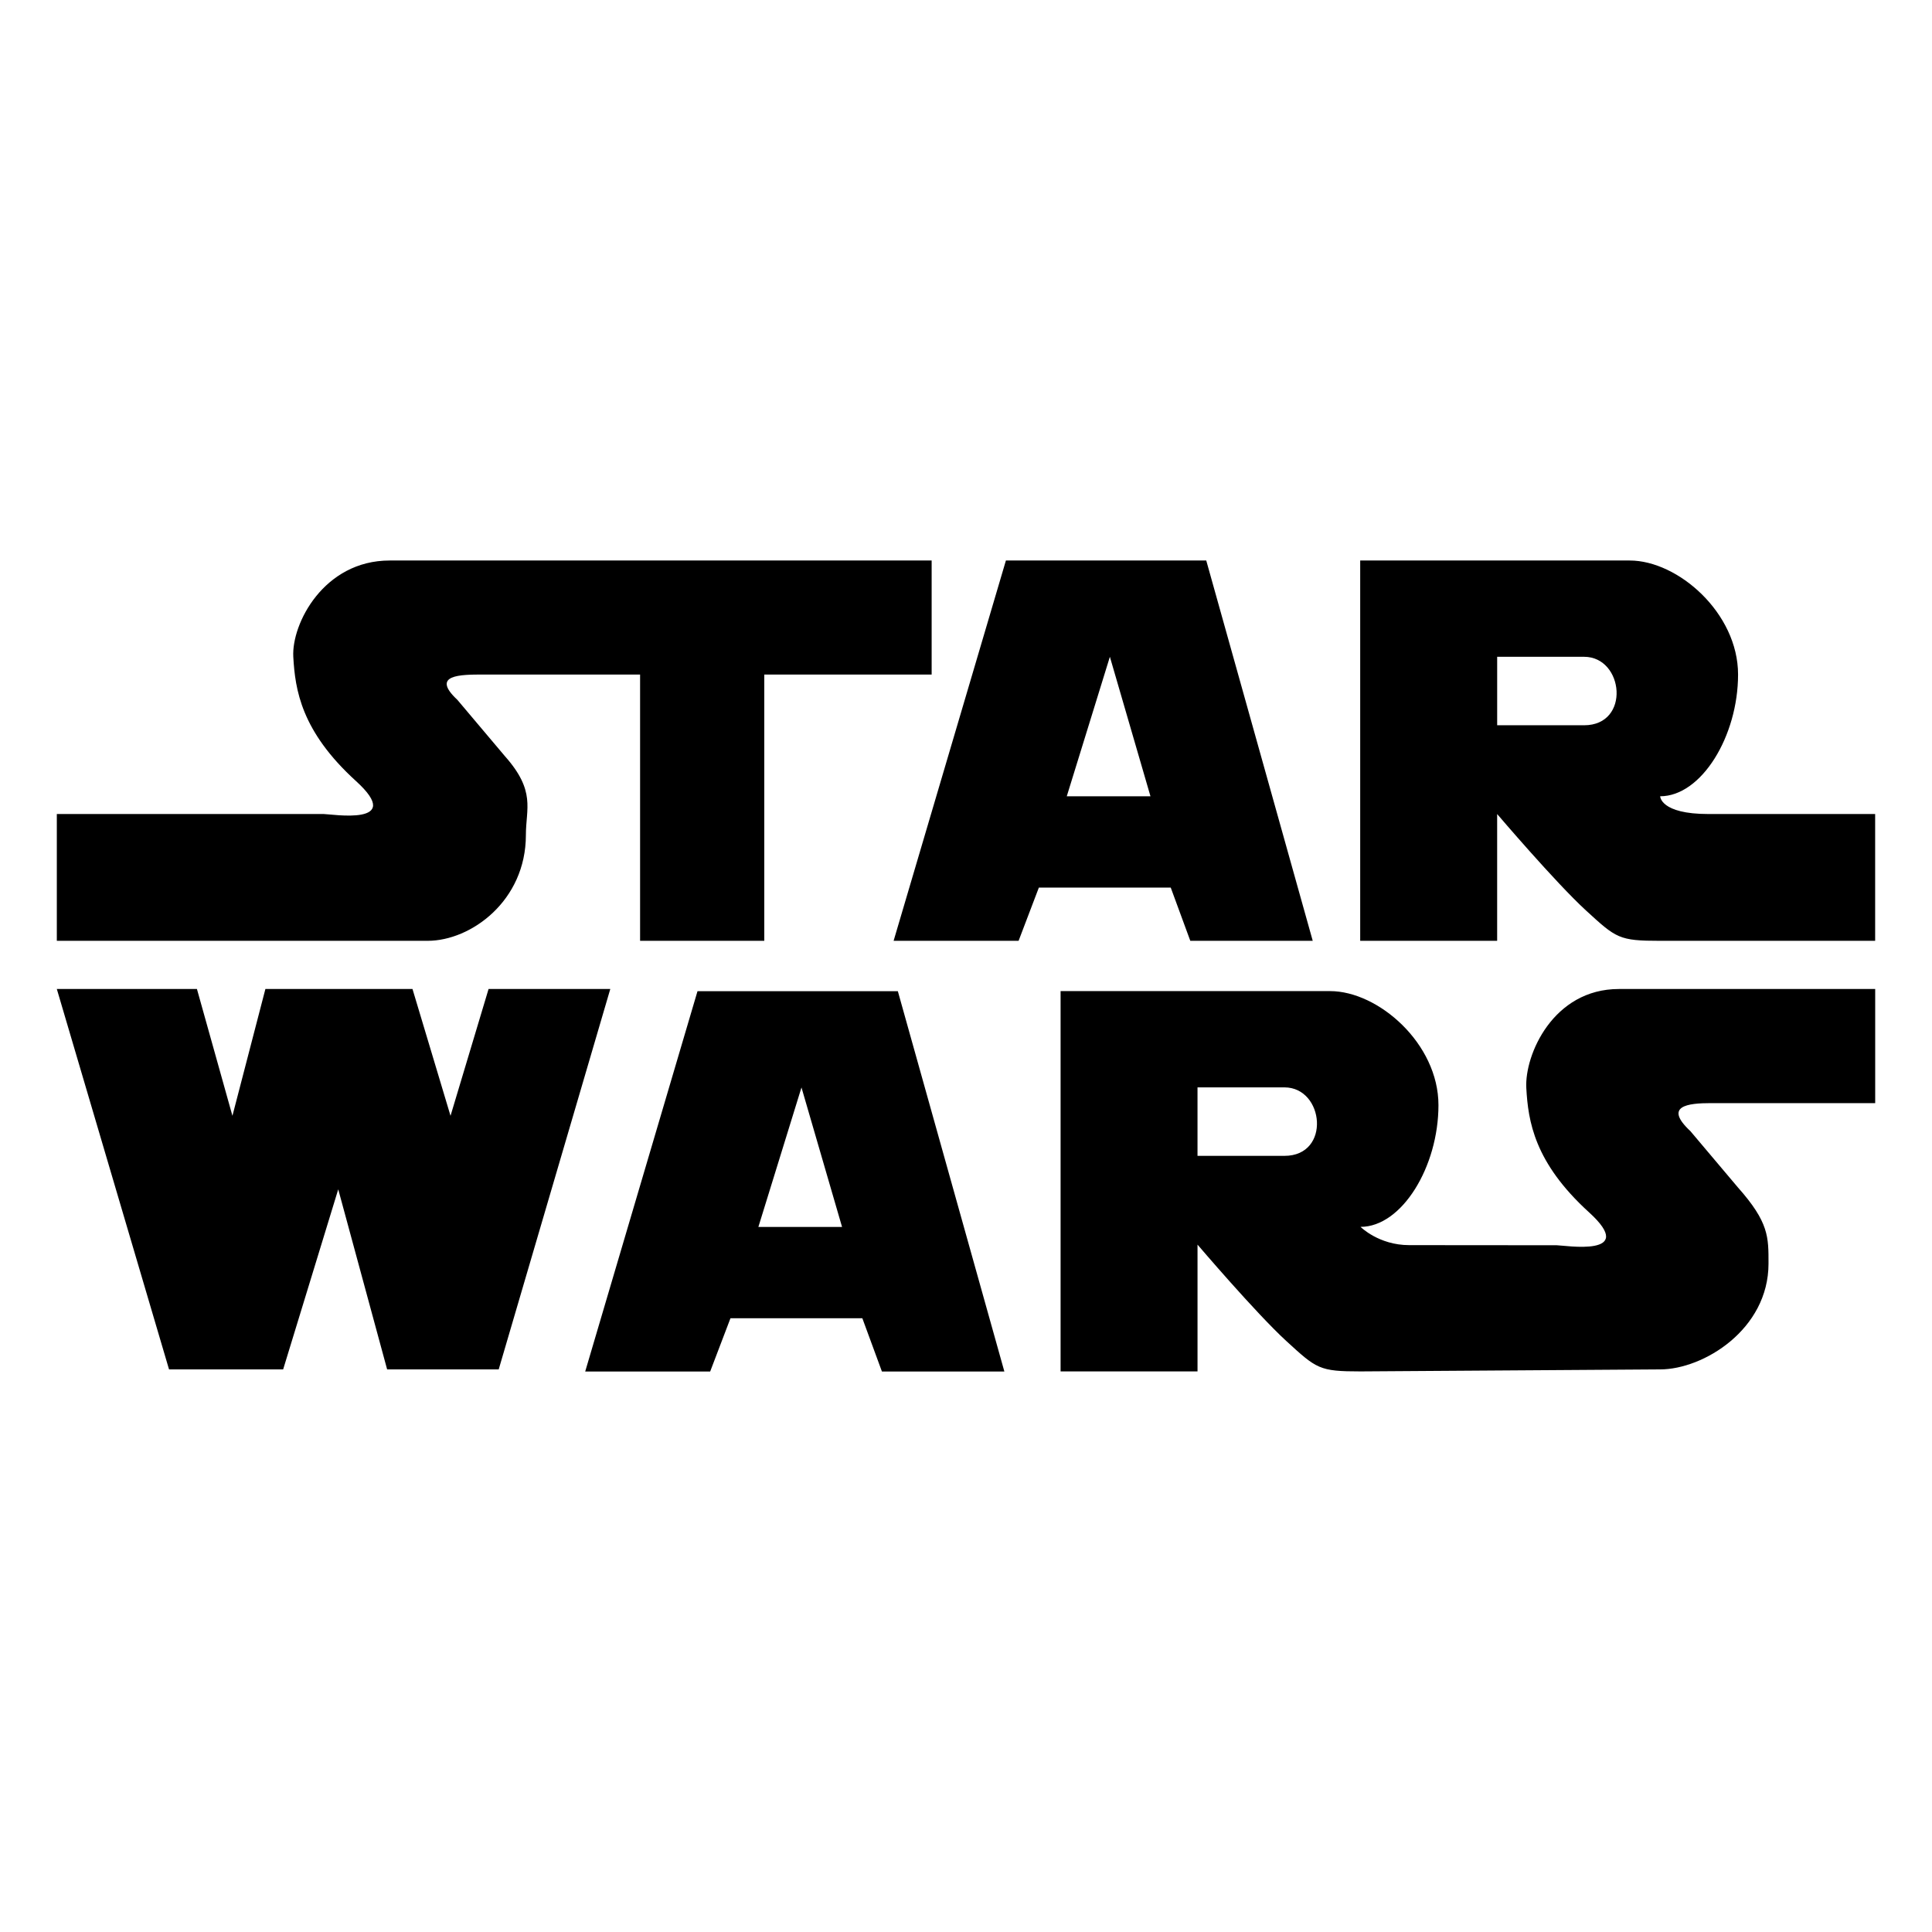
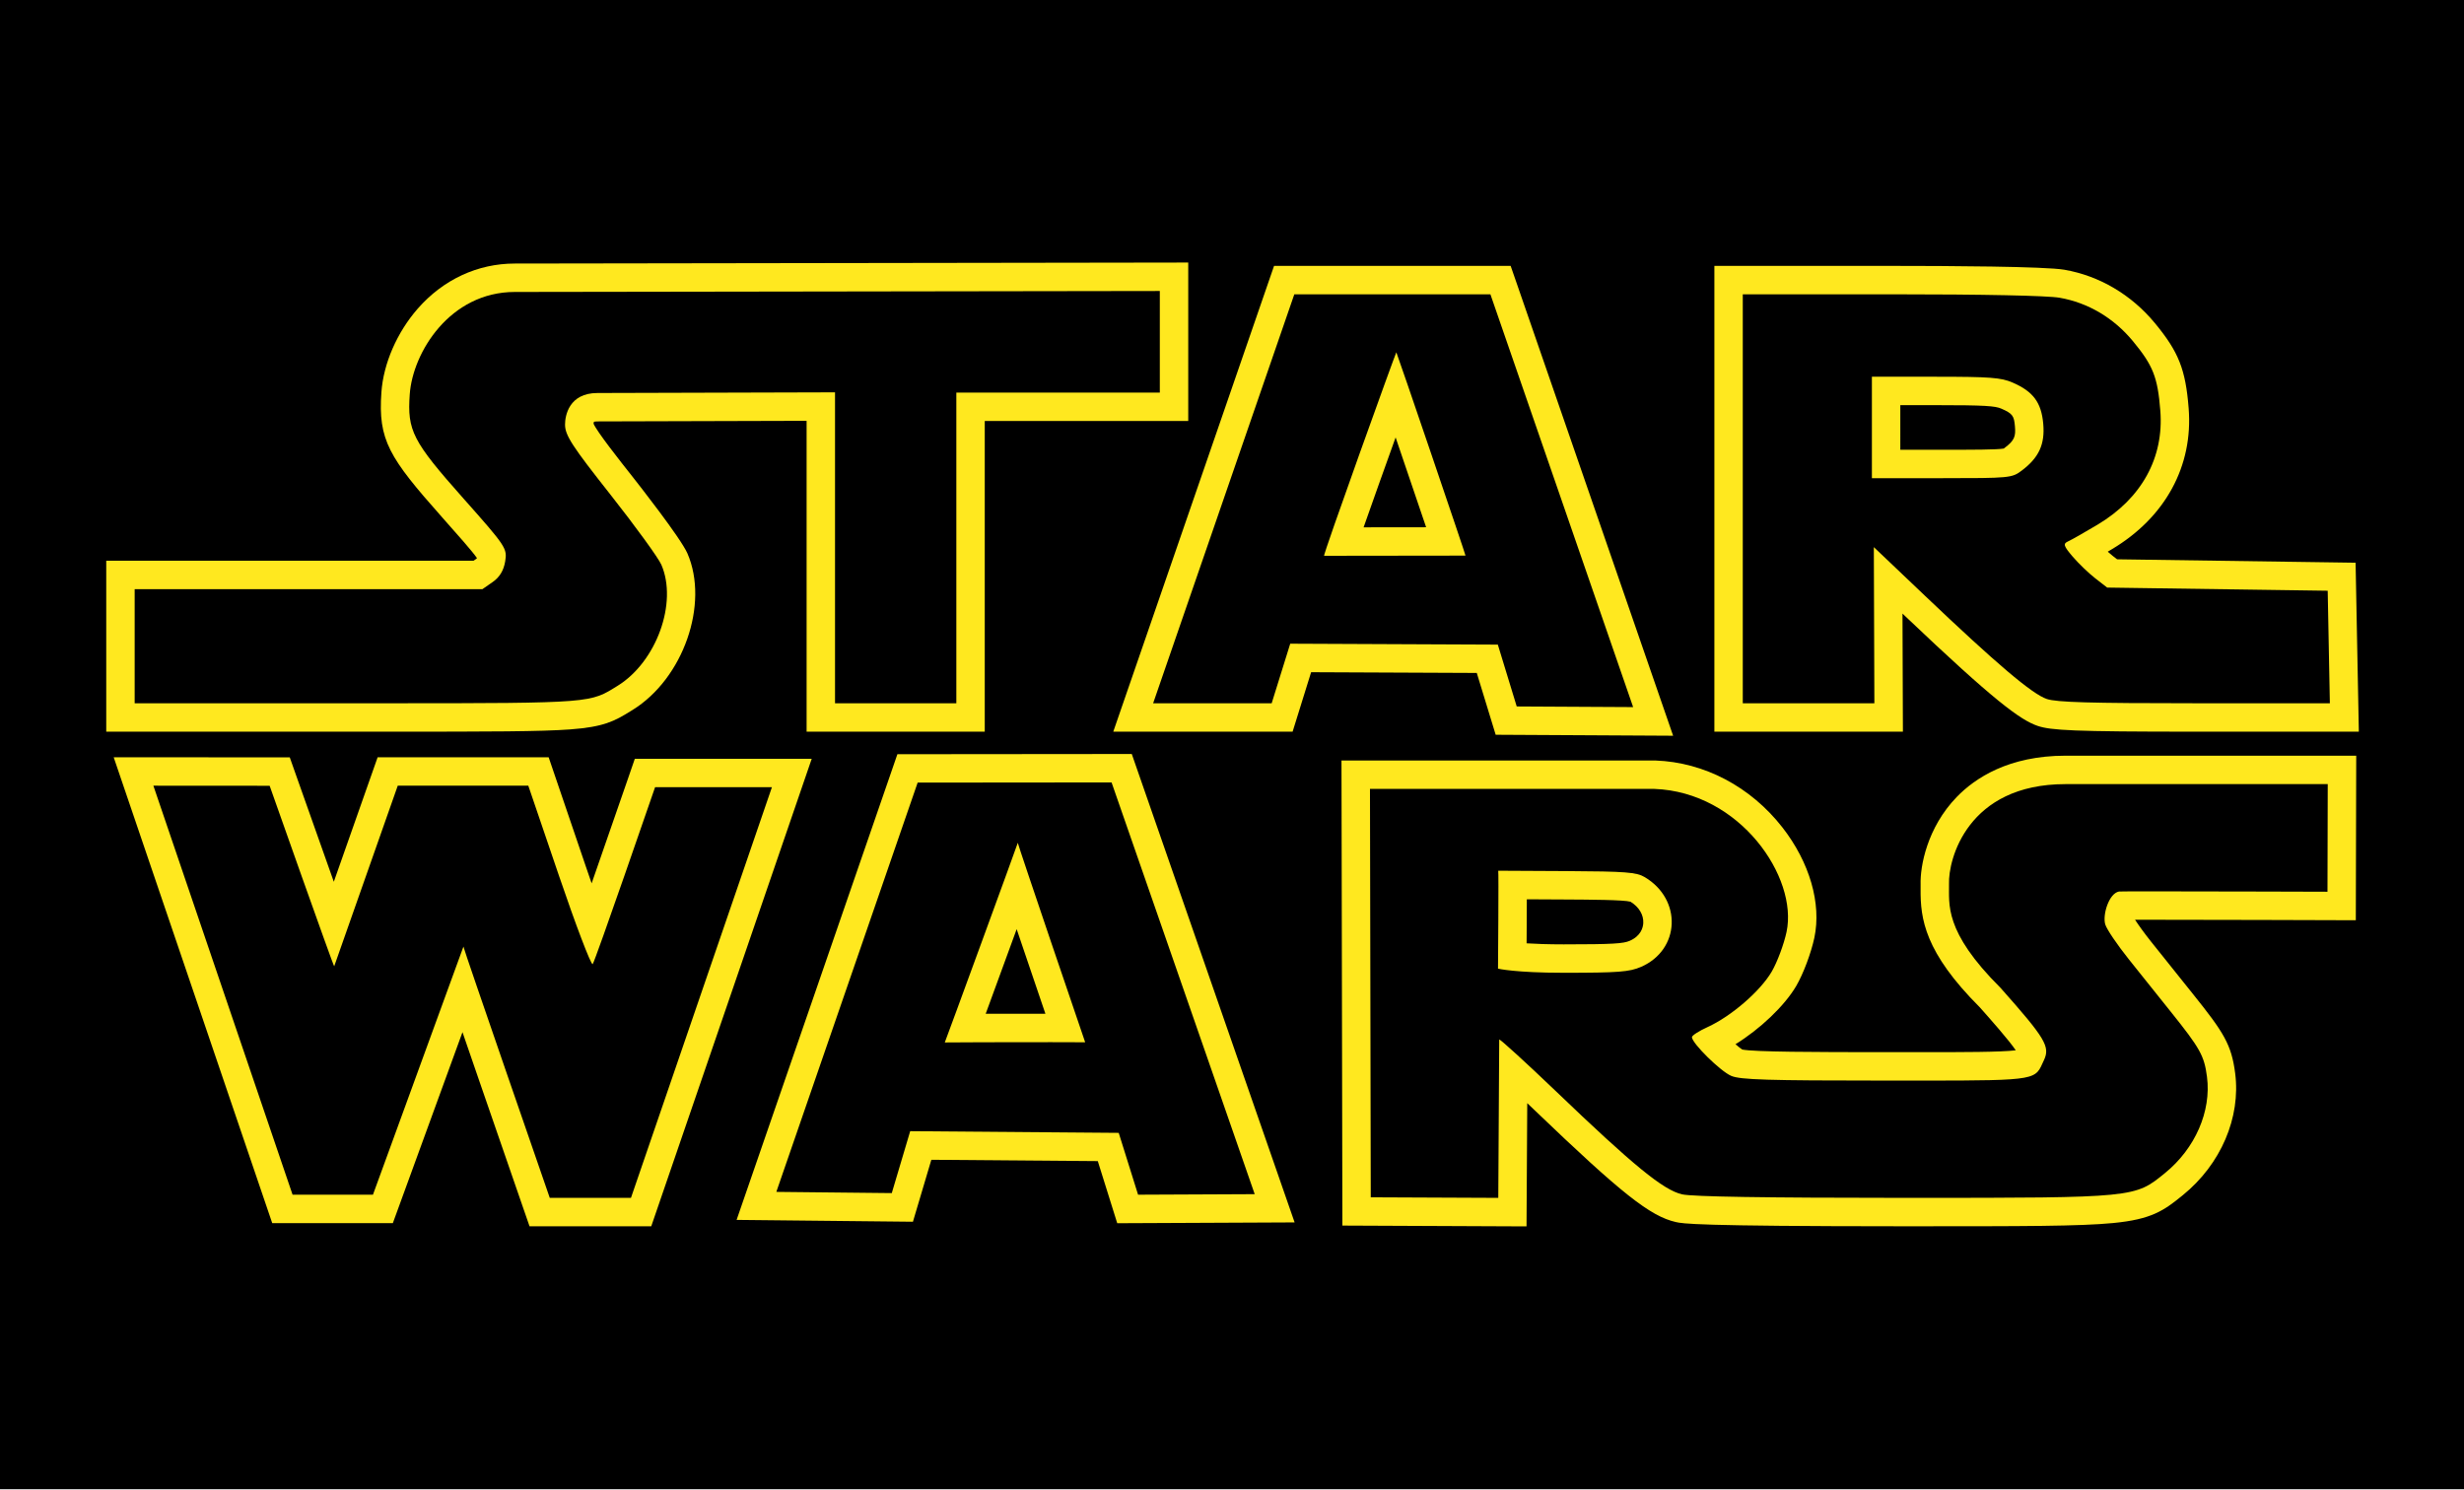
- <svg xmlns="http://www.w3.org/2000/svg" width="2500" height="2500" viewBox="0 0 192.756 192.756">
-   <g fill-rule="evenodd" clip-rule="evenodd">
-     <path fill="#fff" d="M0 0h192.756v192.756H0V0z" />
-     <path d="M5.669 81.215v12.65h37.003c4.301 0 9.796-3.977 9.796-10.556 0-2.646 1.012-4.372-2.098-7.872l-4.733-5.608c-2.712-2.53.324-2.53 2.602-2.53h15.623v26.566h12.39V67.299h16.699V55.922H38.877c-6.579 0-9.796 6.317-9.615 9.606.182 3.289.787 7.427 6.254 12.398 4.987 4.533-2.469 3.289-3.218 3.289H5.669zM120.348 55.922H100.36L89.155 93.866h12.47l2.023-5.313h13.156l1.953 5.313h12.215l-10.624-37.944zm-13.916 23.522l4.301-13.916 4.049 13.916h-8.35zM170.443 81.215c-4.807 0-4.807-1.771-4.807-1.771 4.119 0 7.771-6.001 7.771-12.145s-6-11.377-10.809-11.377h-26.891v37.944h13.664v-12.65s5.818 6.831 8.854 9.614c3.037 2.783 3.289 3.036 7.41 3.036h21.449v-12.65c.002-.001-11.834-.001-16.641-.001zm-12.398-8.855h-8.672v-6.832h8.672c3.976 0 4.664 6.832 0 6.832zM5.669 98.672h13.979l3.542 12.652 3.289-12.652h14.675l3.795 12.652 3.796-12.652h12.144l-11.133 37.953H38.624l-4.878-17.965-5.496 17.965H16.865L5.669 98.672zM89.578 98.891H69.59l-11.204 37.943h12.469l2.024-5.312h13.157l1.953 5.312h12.216L89.578 98.891zm-13.915 23.521l4.301-13.916 4.048 13.916h-8.349zM170.695 110.059c-2.275 0-4.756.266-2.043 2.795l4.734 5.609c3.109 3.5 3.059 4.959 3.059 7.607 0 6.578-6.508 10.555-10.809 10.555l-29.896.201c-4.119 0-4.371-.252-7.408-3.035-3.035-2.783-8.855-9.615-8.855-9.615v12.65h-13.662V98.883h26.891c4.807 0 10.809 5.234 10.809 11.377 0 6.145-3.652 12.145-7.773 12.145 0 0 1.812 1.822 4.848 1.822 3.037 0 14.727.012 14.727.012.748 0 8.203 1.244 3.217-3.289-5.467-4.971-6.072-9.107-6.254-12.396s2.662-9.881 9.238-9.881h25.57v11.387h-16.393v-.001zm-42.545 5.261h-8.674v-6.832h8.674c3.977 0 4.664 6.832 0 6.832z" />
+ <svg xmlns="http://www.w3.org/2000/svg" version="1.0" id="Layer_1" x="0px" y="0px" width="693.615px" height="419.375px" viewBox="0 0 693.615 419.375" enable-background="new 0 0 693.615 419.375" xml:space="preserve">
+   <g id="Layer_3">
+     <rect x="-6.084" y="-3.711" width="700.465" height="422.979" />
+   </g>
+   <g id="Layer_2">
+     <g>
+       <path fill="#FFE81F" d="M148.718,221.207l8.67,25.461c4.691,13.768,8.879,24.779,9.425,24.779c0.009,0,0.017-0.004,0.024-0.01    c0.6-0.53,17.57-49.811,17.57-49.811h32.89l-39.68,115.619h-22.86c0,0-24.4-70.471-24.3-70.739l-25.47,69.851h-22.63    l-39.18-115.15l32.73,0.021c0,0,17.929,50.821,18.168,50.821c0.001,0,0.001-0.001,0.002-0.002l17.89-50.841H148.718 M32.003,213.2    l3.601,10.584l39.18,115.149l1.845,5.424h5.729h22.63h5.598l1.918-5.26l17.685-48.5c1.524,4.434,3.171,9.213,4.818,13.988    c6.089,17.655,12.191,35.277,12.191,35.277l1.864,5.383h5.696h22.86h5.712l1.854-5.403l39.68-115.618l3.637-10.598h-11.204h-32.89    h-5.706l-1.858,5.396c-2.974,8.635-6.921,20.031-10.296,29.676c-0.509-1.463-1.039-3.001-1.587-4.611l-8.669-25.46l-1.846-5.421    h-5.727h-36.75h-5.666l-1.881,5.345l-10.453,29.706c-3.453-9.706-7.456-21.017-10.516-29.691l-1.882-5.334l-5.657-0.004    l-32.73-0.021L32.003,213.2L32.003,213.2z" />
+     </g>
+     <g>
+       <path fill="#FFE81F" d="M655.258,220.758l-0.075,30.305c0,0-32.643-0.109-49.239-0.109c-5.521,0-9.266,0.013-9.444,0.045    c-2.86,0.521-4.681,6.602-3.87,9.271c0.399,1.35,3.391,5.76,6.63,9.81c3.229,4.051,8.54,10.681,11.78,14.729    c8.319,10.381,9.46,12.43,10.229,18.391c1.25,9.681-3.329,20.16-11.829,27.07c-8.518,6.93-8.145,6.979-71.383,6.979    c-0.916,0-1.835,0-2.777,0c-38.46-0.01-58.8-0.329-61.761-0.989c-5.26-1.19-13.64-8.03-35.79-29.28    c-7.967-7.636-15.309-14.322-15.686-14.324c-0.01,0-0.015,0.006-0.015,0.016l-0.261,44.579l-35.899-0.159l-0.221-114.98h45.271    h34.79c24.13,0.871,40.46,24.91,37.21,40.24c-0.74,3.479-2.62,8.521-4.181,11.2c-3.21,5.5-11.38,12.56-18.011,15.591    c-2.449,1.108-4.449,2.398-4.449,2.858c0,1.71,8.061,9.649,11.08,10.91c2.579,1.079,10.09,1.319,43.21,1.319    c3.882,0,7.408,0.002,10.608,0.002c33.293,0,31.618-0.24,34.19-5.741c1.801-3.83,0.431-6.12-12.239-20.39    c-16.051-15.971-14.37-23.621-14.48-29.271c-0.229-6.77,5.102-28.069,32.812-28.069L655.258,220.758 M440.188,273.878    c15.37,0,18.49-0.239,21.761-1.66c11.04-4.8,11.63-18.979,1.04-25.271c-2.319-1.381-5.3-1.609-21.96-1.7l-19.279-0.101    c0.159,0.15-0.061,27.57-0.061,27.57S426.518,273.878,440.188,273.878 M663.277,212.758h-8.021h-73.8    c-16.032,0-25.515,6.328-30.646,11.637c-8.347,8.633-10.313,19.504-10.162,24.629c0.008,0.427,0.003,0.865-0.002,1.322    c-0.073,8.329,1.154,17.758,16.659,33.246c3.065,3.452,8.193,9.239,10.131,12.115c-4.238,0.521-14.98,0.521-26.262,0.521h-4.792    l-5.816-0.002c-19.904,0-36.688-0.057-40.128-0.736c-0.481-0.314-1.156-0.854-1.898-1.498c6.877-4.235,13.83-10.799,17.104-16.412    c1.987-3.413,4.178-9.243,5.098-13.568c2.04-9.625-1.325-21.236-9.001-31.068c-8.956-11.471-21.985-18.334-35.746-18.83    l-0.145-0.006h-0.145h-34.79h-45.271h-8.016l0.016,8.017l0.221,114.979l0.016,7.949l7.949,0.035l35.899,0.159l7.988,0.035    l0.047-7.988l0.155-26.706c0.733,0.696,1.491,1.419,2.269,2.165c24.227,23.24,32.359,29.679,39.562,31.308    c1.979,0.441,5.253,1.172,63.523,1.188h2.779c31.546,0,47.38,0,56.799-0.91c10.789-1.043,14.259-3.49,19.461-7.725l0.173-0.141    c10.685-8.687,16.323-21.83,14.715-34.3c-1.048-8.11-3.194-11.479-11.922-22.368l-2.594-3.24    c-3.04-3.799-6.713-8.387-9.175-11.475c-1.986-2.484-3.546-4.689-4.487-6.133c1.236-0.003,2.841-0.005,4.918-0.005    c16.395,0,48.887,0.108,49.213,0.11l8.008,0.026l0.02-8.008l0.075-30.306L663.277,212.758L663.277,212.758z M429.739,265.586    c0.013-2.021,0.025-4.287,0.038-6.557c0.01-2,0.019-4.004,0.022-5.84l11.187,0.058c6.429,0.035,16.103,0.088,17.989,0.623    c2.407,1.461,3.75,3.72,3.604,6.06c-0.08,1.264-0.682,3.588-3.821,4.951c-1.75,0.76-4.54,0.997-18.57,0.997    C435.738,265.878,432.305,265.749,429.739,265.586L429.739,265.586z" />
+     </g>
+     <g>
+       <path fill="#FFE81F" d="M312.908,220.287l40.29,115.92l-32.83,0.15l-5.45-17.41l-58.7-0.471l-5.18,17.431l-32.5-0.341    l39.78-115.229L312.908,220.287 M286.507,237.283c-0.083,0.333-5.144,14.219-10.222,28.104c-5.12,14-10.257,28-10.328,28.109    c0,0.001-0.001,0.001,0,0.001l0,0c0,0,0,0,0-0.001c0.136-0.04,18.316-0.08,29.968-0.08c5.453,0,9.475,0.009,9.55,0.029    c0.001,0.004,0.001,0.005,0.001,0.005s0-0.001,0-0.003c0,0,0,0-0.001-0.002C305.271,292.916,286.566,237.959,286.507,237.283    c0.001-0.004,0.001-0.006,0.001-0.006l0,0C286.507,237.277,286.507,237.279,286.507,237.283 M318.595,212.282l-5.693,0.005    l-54.59,0.051l-5.696,0.005l-1.859,5.386l-39.78,115.229l-3.623,10.494l11.102,0.115l32.5,0.341l6.033,0.063l1.719-5.782    l3.466-11.662l46.854,0.375l3.708,11.848l1.765,5.638l5.907-0.026l32.829-0.15l11.195-0.052l-3.676-10.574l-40.29-115.92    L318.595,212.282L318.595,212.282z M277.472,285.424c1.515-4.129,3.556-9.71,6.327-17.289c0.869-2.376,1.664-4.551,2.393-6.545    c0.663,1.956,1.385,4.084,2.169,6.398c0.646,1.906,3.485,10.27,5.92,17.428C287.041,285.416,281.591,285.417,277.472,285.424    L277.472,285.424z" />
+     </g>
+     <g>
+       <path fill="#FFE81F" d="M326.488,81.928v28.6h-57.28v87.47h-34.15v-87.54l-66.86,0.19c-8.06,0-9.14,6.42-9.14,8.88    c0,3.02,1.97,6.04,12.79,19.74c7.02,8.9,13.47,17.78,14.32,19.72c4.64,10.68-1.36,27.32-12.29,34.08    c-7.79,4.813-6.459,4.931-64.308,4.931c-2.974,0-6.096,0-9.392,0h-62.27v-32.13h97.9l2.89-2.01c1.95-1.36,3.08-3.23,3.51-5.79    c0.6-3.68,0.29-4.16-11.8-17.78c-14.29-16.1-15.8-19.04-15.06-29.32c0.84-11.73,11.3-28.77,29.58-28.77L326.488,81.928     M334.488,73.916l-8.013,0.012l-181.56,0.27c-10.458,0-20.171,4.518-27.342,12.722c-5.814,6.652-9.63,15.429-10.206,23.477    c-0.973,13.511,2.137,18.393,17.056,35.202c4.33,4.877,8.447,9.516,9.821,11.486c-0.022,0.079-0.042,0.13-0.054,0.159    c-0.015,0.012-0.038,0.03-0.07,0.052l-0.822,0.572H37.908h-8v8v32.13v8h8h62.27h4.937h4.455c28.522,0,42.6-0.027,50.894-0.635    c9.49-0.695,12.518-2.323,17.054-5.14l0.566-0.351c14.262-8.821,21.612-29.827,15.422-44.074    c-1.91-4.358-14.003-19.746-15.376-21.486c-3.796-4.807-10.062-12.74-11.054-15.036c0.024-0.193,0.071-0.393,0.121-0.532    c0.165-0.042,0.481-0.098,1.001-0.098l58.86-0.167v79.517v8h8h34.15h8v-8v-79.47h49.28h8v-8v-28.6V73.916L334.488,73.916z" />
+     </g>
+     <g>
+       <path fill="#FFE81F" d="M419.548,82.857l40.18,116.22l-32.77-0.18l-5.32-17.41l-58.439-0.26l-5.221,16.77h-33.369l39.739-115.14    H419.548 M372.737,156.478l39.801-0.05c0.001,0,0.001,0.001,0.001,0.001c0.136,0-19.342-57.201-19.472-57.241l0,0    C392.925,99.183,372.288,156.478,372.737,156.478 M425.247,74.857h-5.699h-55.2h-5.701l-1.86,5.39l-39.74,115.141l-3.662,10.61    h11.225h33.37h5.889l1.75-5.623l3.461-11.121l46.632,0.207l3.599,11.774l1.721,5.629l5.887,0.033l32.77,0.18l11.297,0.062    l-3.691-10.676l-40.18-116.22L425.247,74.857L425.247,74.857z M383.851,148.464c2.468-7.027,5.904-16.657,9.014-25.312    c2.948,8.644,6.209,18.245,8.588,25.29L383.851,148.464L383.851,148.464z" />
+     </g>
+     <g>
+       <path fill="#FFE81F" d="M532.396,82.857c25.921,0,43.91,0.37,47.37,0.97c8,1.39,15.23,5.66,20.65,12.22    c5.67,6.86,6.97,10.14,7.71,19.54c1.061,13.27-5.25,24.72-17.7,32.15c-3.63,2.17-7.359,4.28-8.29,4.7    c-1.43,0.65-1.239,1.27,1.32,4.27c1.649,1.93,4.51,4.68,6.35,6.11l3.36,2.61l62.08,0.89l0.609,31.68h-38.061    c-29.439,0-38.86-0.27-41.62-1.2c-4.13-1.4-14.069-9.82-34.271-29.04l-14.42-13.72l0.152,43.96h-37.043V82.857H532.396     M526.938,134.627h19.671c19.141,0,19.739-0.06,22.47-2.11c4.881-3.66,6.609-7.43,6.091-13.22c-0.53-5.97-2.83-9.08-8.601-11.58    c-3.25-1.42-6.381-1.65-21.721-1.65h-17.91V134.627 M532.396,74.857h-41.8h-8v8v115.14v8h8h37.043h8.028l-0.028-8.028    l-0.088-25.216l0.84,0.799c24.986,23.773,32.356,29.173,37.218,30.821c3.733,1.259,9.982,1.624,44.188,1.624h38.061h8.154    l-0.156-8.154l-0.609-31.68l-0.148-7.734l-7.734-0.111l-59.402-0.851l-1.245-0.967c-0.396-0.309-0.876-0.717-1.389-1.179    c0.446-0.264,0.854-0.507,1.207-0.717c15.003-8.953,22.866-23.407,21.569-39.653c-0.863-10.959-2.82-15.896-9.52-24    c-6.584-7.969-15.621-13.298-25.447-15.005C575.678,74.999,548.257,74.857,532.396,74.857L532.396,74.857z M534.938,114.067h9.91    c14.027,0,16.806,0.233,18.518,0.981c3.25,1.408,3.58,2.091,3.835,4.957c0.256,2.848-0.097,3.994-2.922,6.112    c-0.093,0.069-0.164,0.123-0.223,0.166c-1.865,0.345-8.786,0.345-17.447,0.345h-11.67L534.938,114.067L534.938,114.067z" />
+     </g>
  </g>
</svg>
